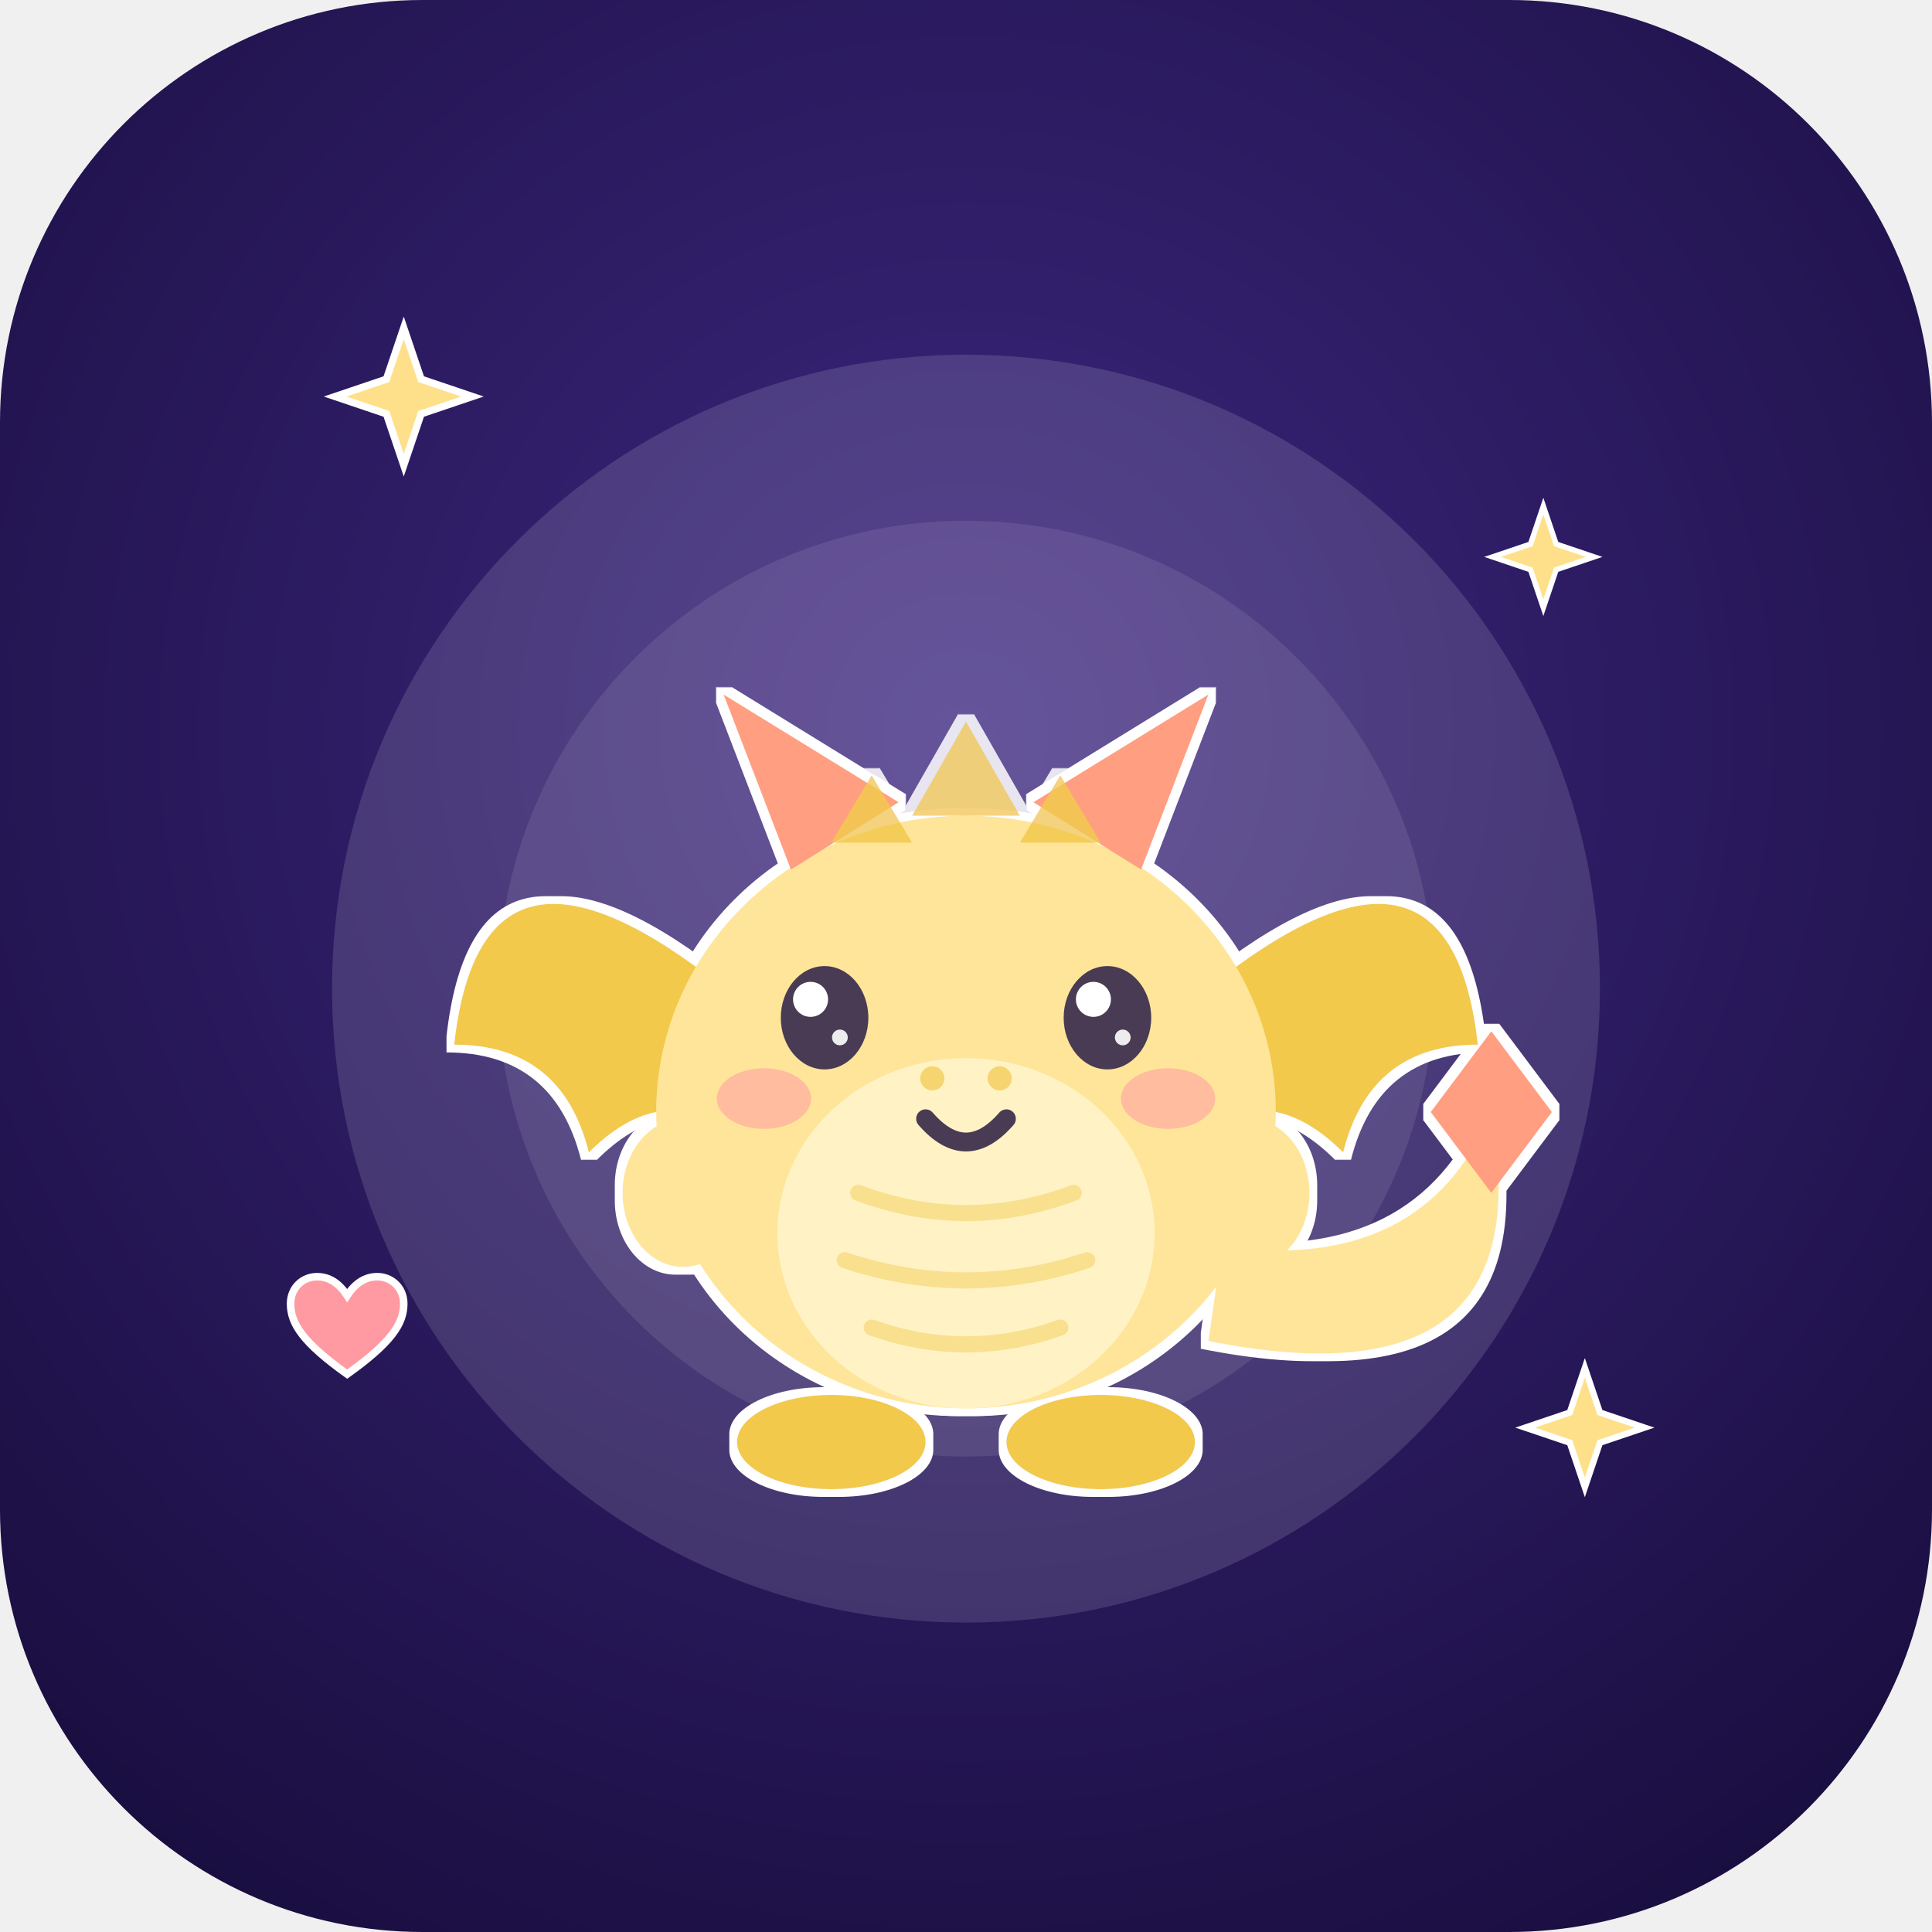
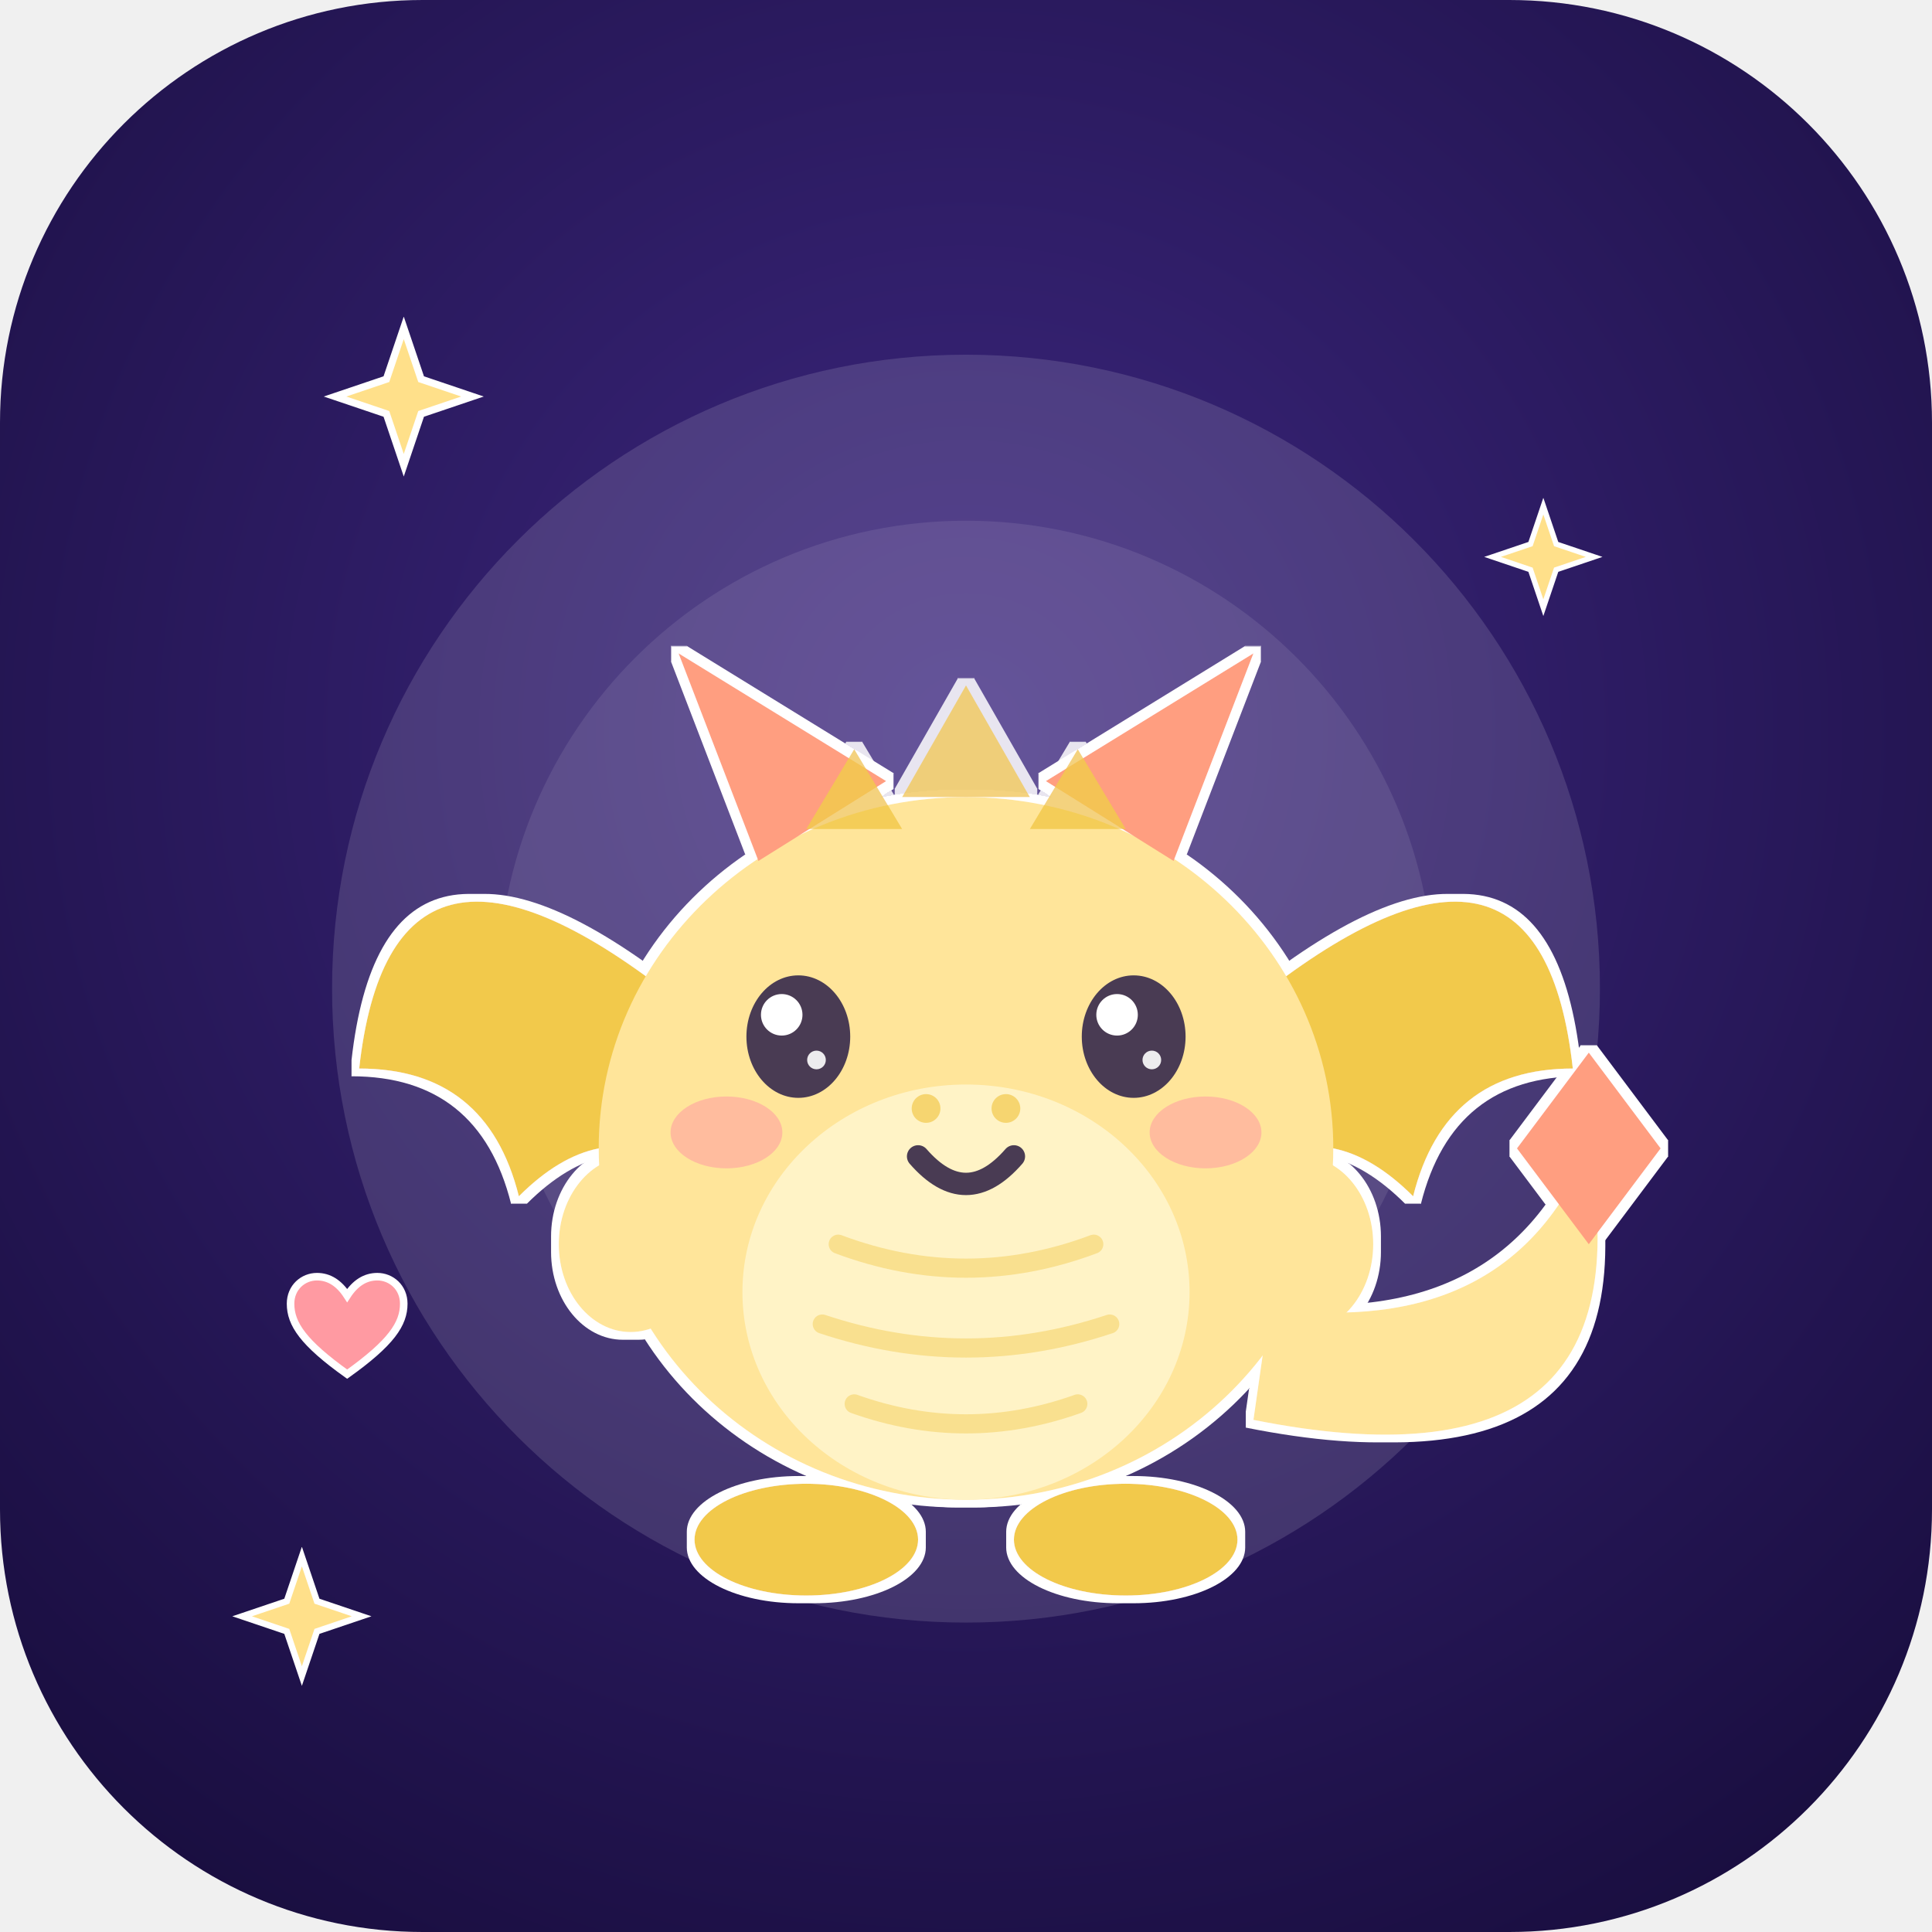
<svg xmlns="http://www.w3.org/2000/svg" viewBox="0 0 512 512" width="512" height="512">
  <defs>
    <radialGradient id="bg" cx="50%" cy="38%" r="80%">
      <stop offset="0" stop-color="#3D2780" />
      <stop offset="1" stop-color="#150B38" />
    </radialGradient>
    <filter id="outline" x="-10%" y="-10%" width="120%" height="120%">
      <feMorphology in="SourceAlpha" operator="dilate" radius="7" result="grow" />
      <feFlood flood-color="#ffffff" result="white" />
      <feComposite in="white" in2="grow" operator="in" result="rim" />
      <feMerge>
        <feMergeNode in="rim" />
        <feMergeNode in="SourceGraphic" />
      </feMerge>
    </filter>
  </defs>
  <rect width="512" height="512" rx="112" fill="url(#bg)" />
  <circle cx="256" cy="262" r="168" fill="#ffffff" opacity="0.13" />
  <circle cx="256" cy="262" r="124" fill="#ffffff" opacity="0.09" />
  <g filter="url(#outline)">
-     <svg x="62" y="38" width="388" height="388" viewBox="0 0 200 200" overflow="visible">
+     <svg x="26" y="0" width="460" height="460" viewBox="0 0 200 200" overflow="visible">
      <svg viewBox="0 0 200 200" role="img" aria-label="Wordling" class="creature mood-happy sp-glimmo st-2 " style="filter:none">
        <g class="c-bob">
          <g transform="translate(100 182) scale(0.92) translate(-100 -182)">
            <g>
              <g class="tail" style="transform-origin:138px 160px">
                <path d="M136 162 Q186 172 178 128 Q168 152 138 148 Z" fill="#FFE59A" />
                <path d="M178 118 l9 12 l-9 12 l-9 -12 Z" fill="#FF9E80" transform="translate(0 -2)" />
              </g>
              <path class="wing wing-l" d="M62 108 Q28 82 24 118 Q40 118 44 134 Q54 124 64 130 Z" fill="#F2C94C" opacity="1" />
              <path class="wing wing-r" d="M138 108 Q172 82 176 118 Q160 118 156 134 Q146 124 136 130 Z" fill="#F2C94C" opacity="1" />
              <ellipse cx="100" cy="128" rx="46" ry="44" fill="#FFE59A" />
              <ellipse cx="100" cy="146" rx="28" ry="26" fill="#FFF3C6" />
              <g stroke="#F2C94C" stroke-width="2.4" stroke-linecap="round" fill="none" opacity="0.45">
                <path d="M84 140 Q100 146 116 140" />
                <path d="M82 150 Q100 156 118 150" />
                <path d="M86 160 Q100 165 114 160" />
              </g>
              <path d="M74 92 L64 66 L90 82 Z" fill="#FF9E80" stroke-linejoin="round" />
              <path d="M126 92 L136 66 L110 82 Z" fill="#FF9E80" stroke-linejoin="round" />
              <g fill="#F2C94C" opacity="0.85">
                <path d="M92 84 L100 70 L108 84 Z" />
                <path d="M80 88 L86 78 L92 88 Z" />
                <path d="M108 88 L114 78 L120 88 Z" />
              </g>
              <ellipse cx="58" cy="140" rx="9" ry="11" fill="#FFE59A" />
              <ellipse cx="142" cy="140" rx="9" ry="11" fill="#FFE59A" />
              <ellipse cx="80" cy="177" rx="14" ry="7" fill="#F2C94C" />
              <ellipse cx="120" cy="177" rx="14" ry="7" fill="#F2C94C" />
              <g fill="#FF9AA2" opacity="0.55">
                <ellipse cx="70" cy="126" rx="7" ry="4.5" />
                <ellipse cx="130" cy="126" rx="7" ry="4.5" />
              </g>
              <g class="eyes">
                <g>
                  <ellipse cx="79" cy="114" rx="6.5" ry="7.67" fill="#4A3B52" />
                  <circle cx="76.92" cy="111.27" r="2.6" fill="#fff" />
                  <circle cx="81.275" cy="116.925" r="1.17" fill="#fff" opacity="0.9" />
                </g>
                <g>
                  <ellipse cx="121" cy="114" rx="6.5" ry="7.67" fill="#4A3B52" />
                  <circle cx="118.92" cy="111.27" r="2.6" fill="#fff" />
                  <circle cx="123.275" cy="116.925" r="1.17" fill="#fff" opacity="0.9" />
                </g>
              </g>
              <g fill="#F2C94C" opacity="0.7">
                <circle cx="95" cy="123" r="1.8" />
                <circle cx="105" cy="123" r="1.8" />
              </g>
              <path d="M94 129 Q100 135.9 106 129" stroke="#4A3B52" stroke-width="2.8" stroke-linecap="round" fill="none" />
            </g>
          </g>
        </g>
      </svg>
    </svg>
  </g>
  <svg viewBox="0 0 24 24" aria-hidden="true" x="84" y="84" width="46" height="46">
    <path d="M12 1.5l2.4 7.1 7.1 2.4-7.1 2.4L12 20.5l-2.4-7.1-7.1-2.4 7.1-2.4z" fill="#FFE08A" stroke="#fff" stroke-width="1" />
  </svg>
  <svg viewBox="0 0 24 24" aria-hidden="true" x="392" y="132" width="34" height="34">
    <path d="M12 1.5l2.4 7.1 7.1 2.4-7.1 2.4L12 20.5l-2.4-7.1-7.1-2.4 7.1-2.4z" fill="#FFE08A" stroke="#fff" stroke-width="1" />
  </svg>
-   <svg viewBox="0 0 24 24" aria-hidden="true" x="400" y="360" width="40" height="40">
+   <svg viewBox="0 0 24 24" aria-hidden="true" x="60" y="410" width="40" height="40">
    <path d="M12 1.5l2.4 7.1 7.1 2.4-7.1 2.4L12 20.5l-2.4-7.1-7.1-2.4 7.1-2.4z" fill="#FFE08A" stroke="#fff" stroke-width="1" />
  </svg>
  <svg viewBox="0 0 24 24" aria-hidden="true" x="72" y="330" width="40" height="40">
    <path d="M12 20.5C5 15.5 3 12.5 3 9.3 3 6.7 5 5 7.2 5c1.9 0 3.5 1 4.8 3 1.3-2 2.9-3 4.8-3C19 5 21 6.7 21 9.3c0 3.2-2 6.2-9 11.2z" fill="#FF9AA2" stroke="#fff" stroke-width="1.2" />
  </svg>
</svg>
